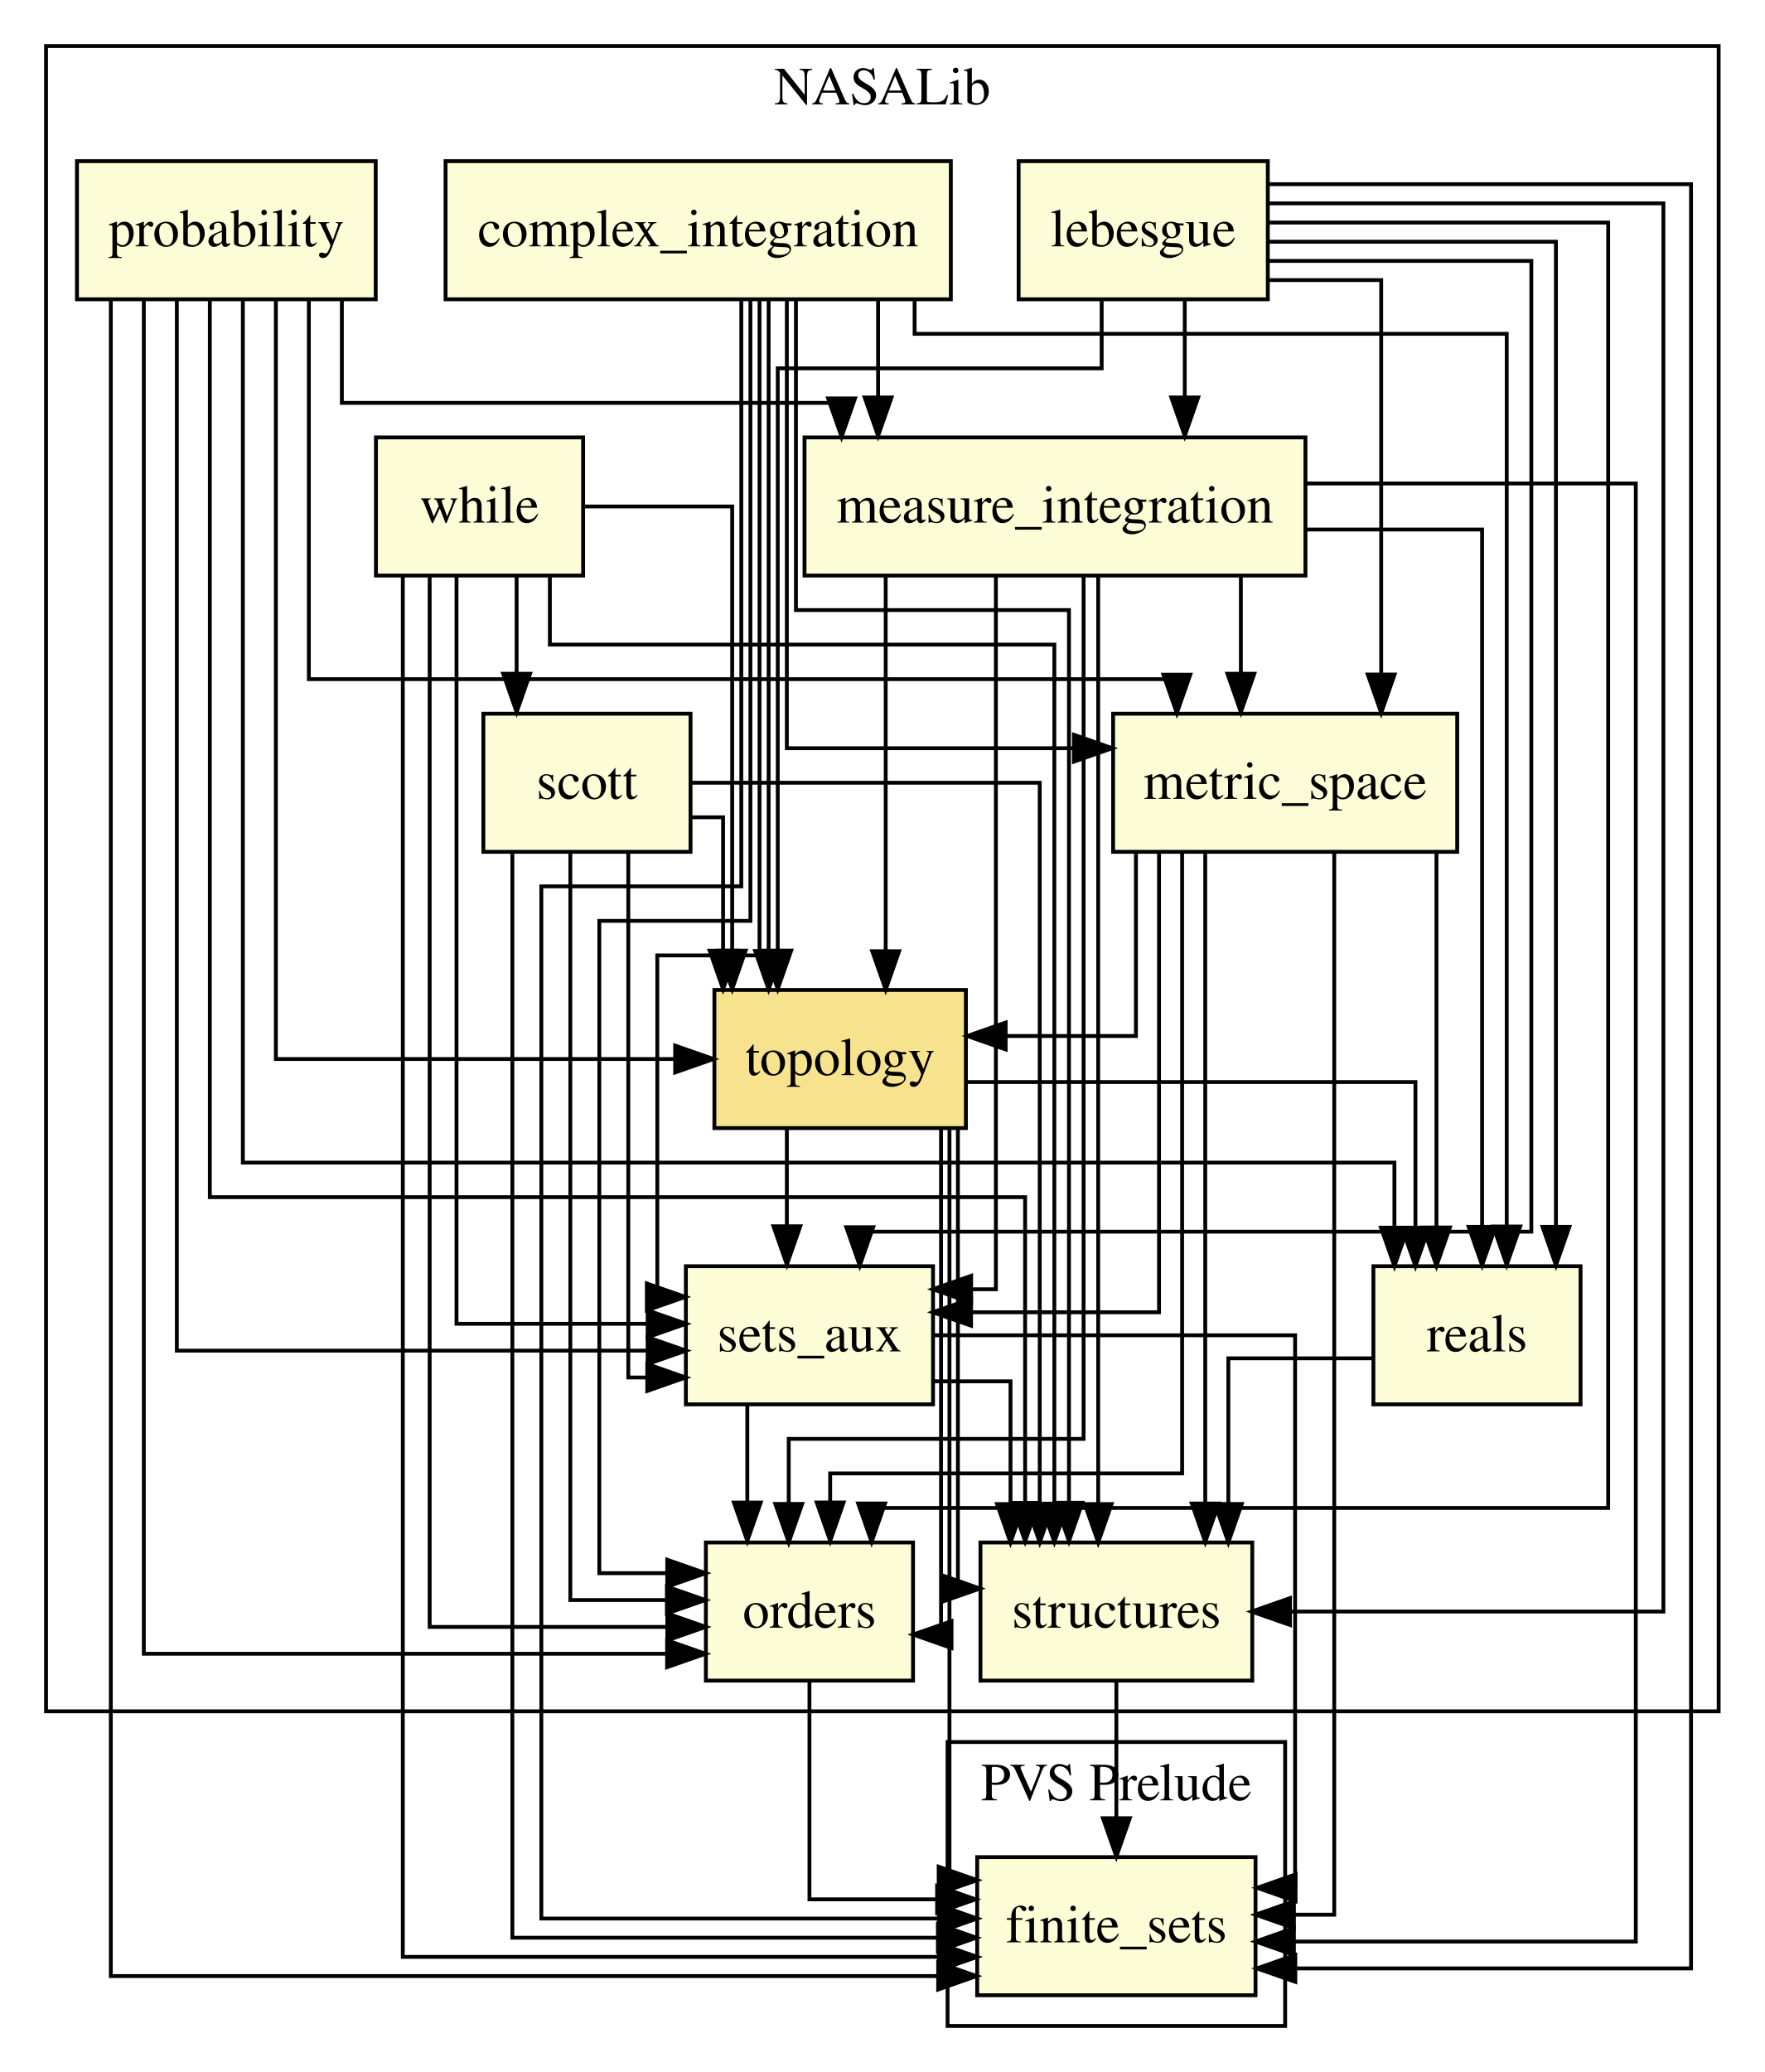
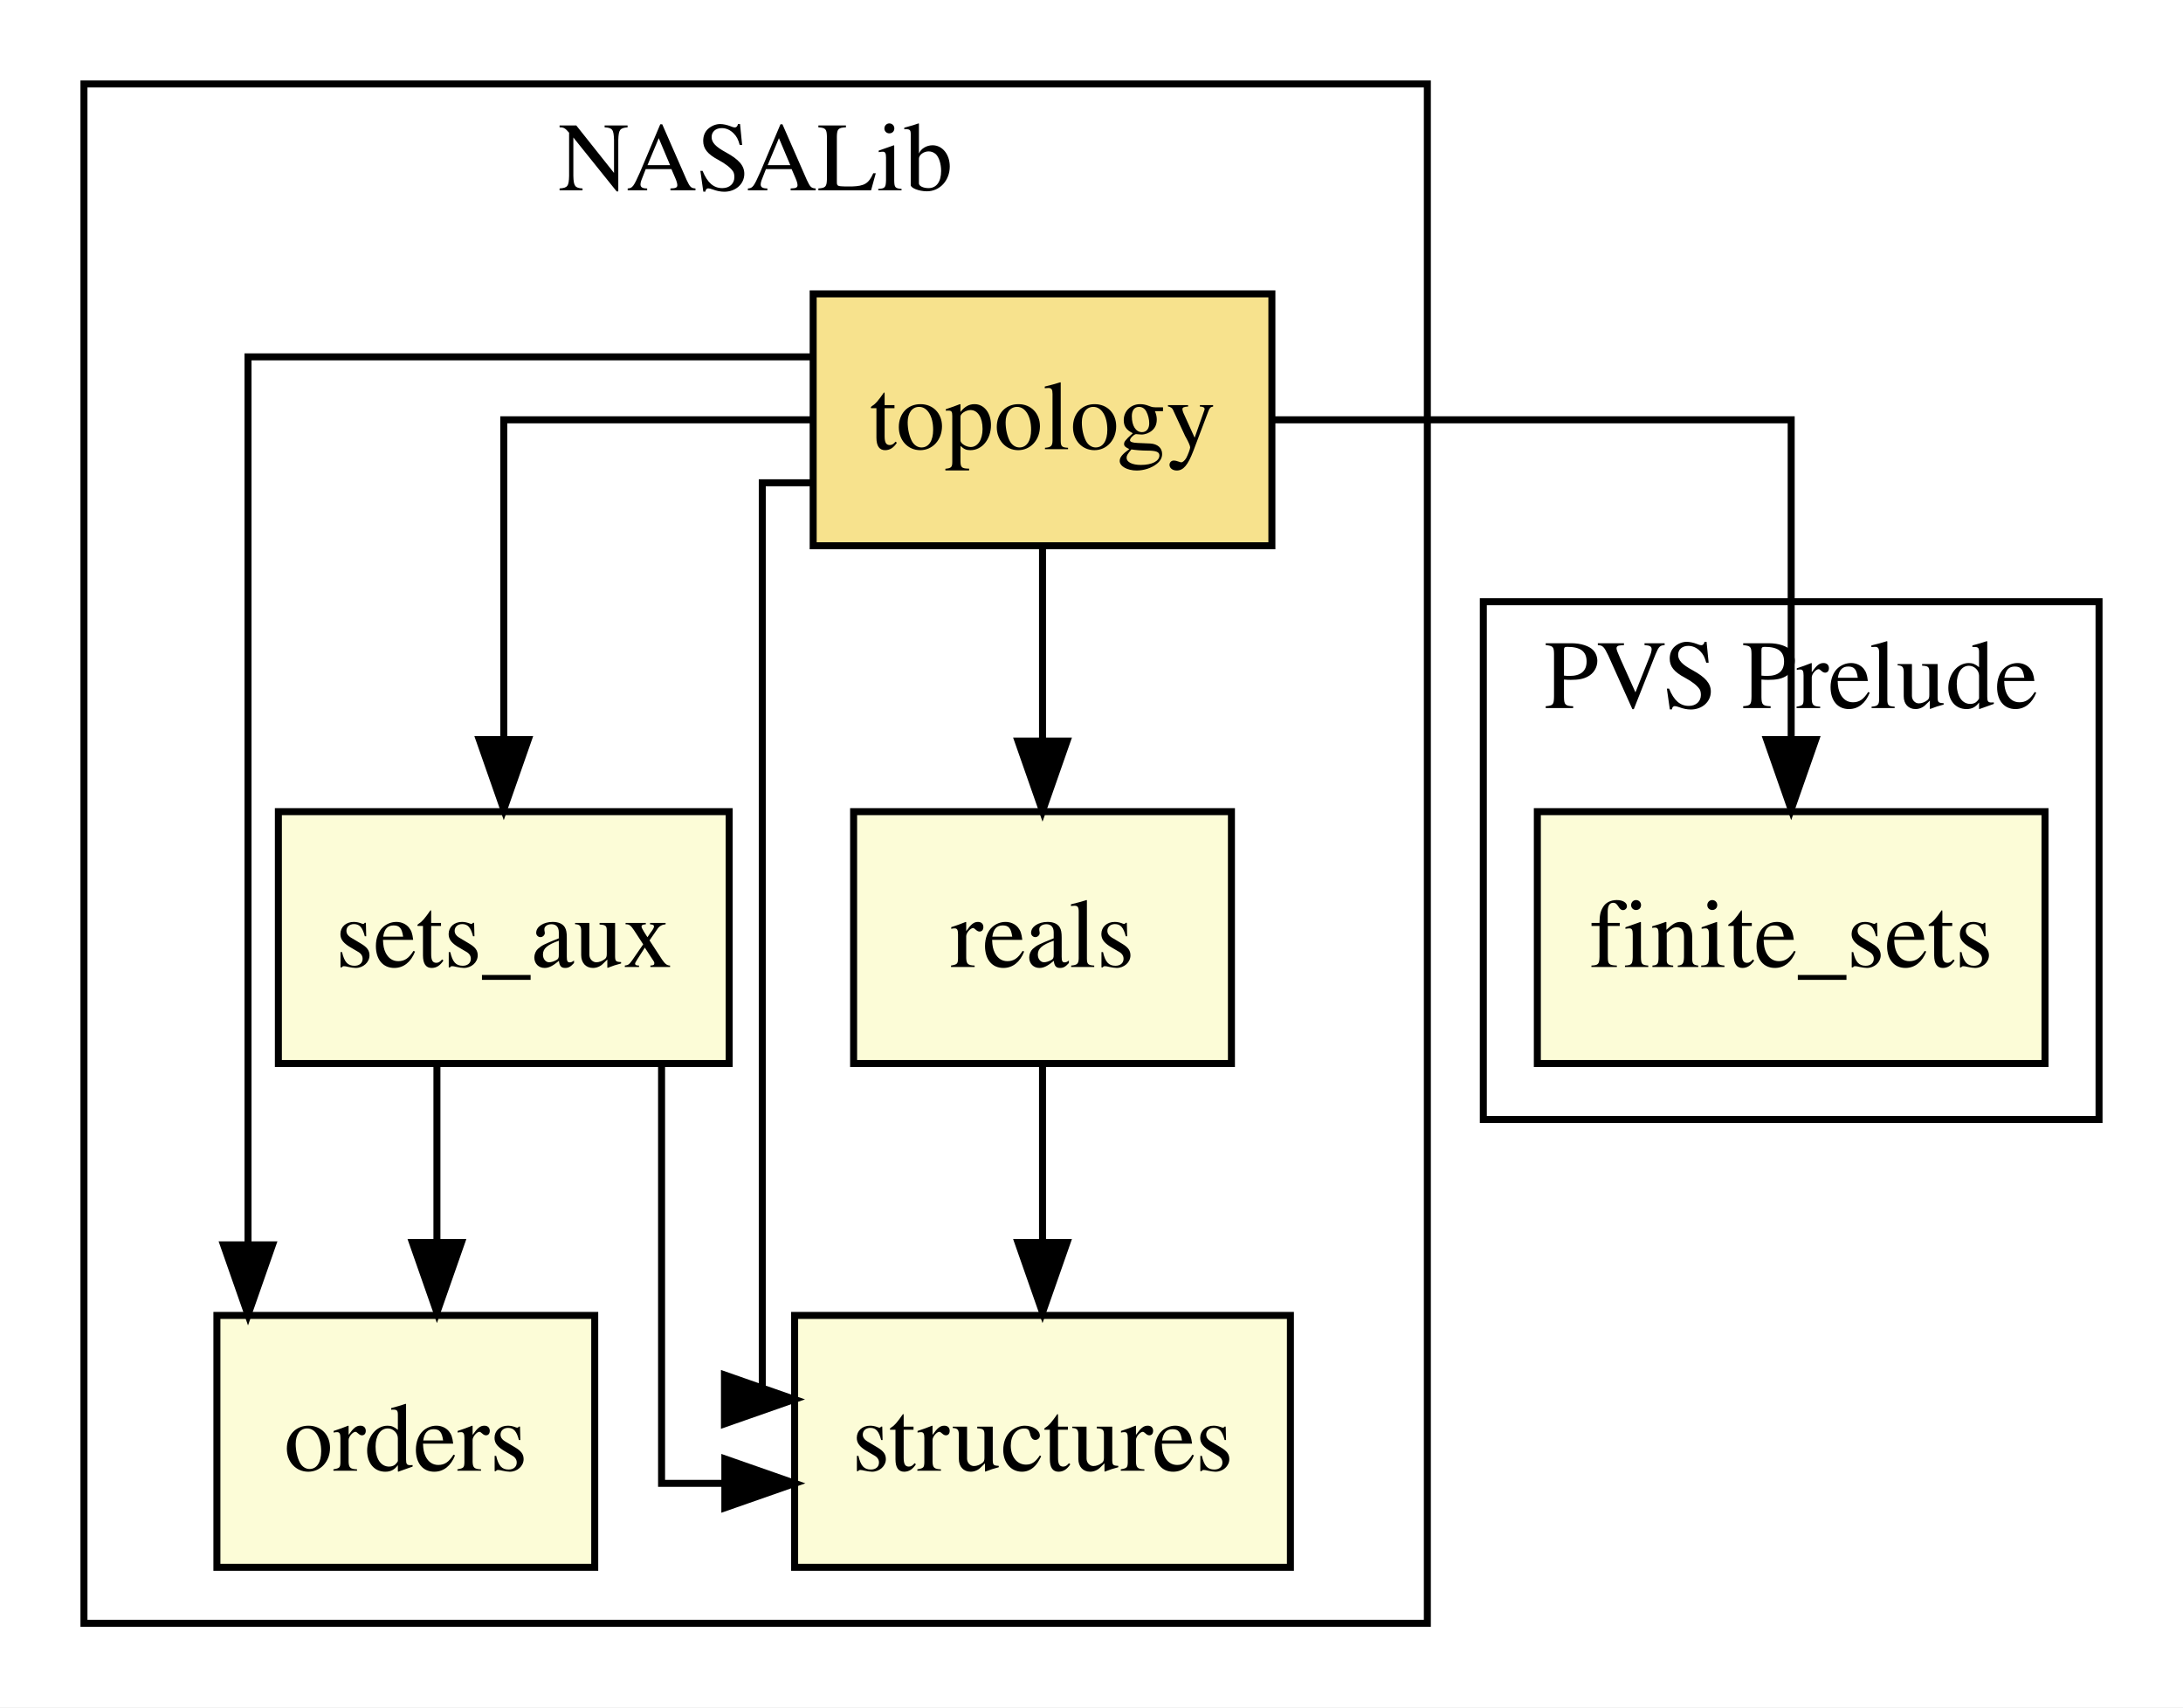
- <svg xmlns="http://www.w3.org/2000/svg" width="460pt" height="540pt" viewBox="0.00 0.00 460.00 540.00">
-   <g id="graph0" class="graph" transform="scale(1 1) rotate(0) translate(4 536)">
-     <polygon fill="#ffffff" stroke="transparent" points="-4,4 -4,-536 456,-536 456,4 -4,4" />
+ <svg xmlns="http://www.w3.org/2000/svg" width="312pt" height="244pt" viewBox="0.00 0.00 312.00 244.00">
+   <g id="graph0" class="graph" transform="scale(1 1) rotate(0) translate(4 240)">
+     <polygon fill="#ffffff" stroke="transparent" points="-4,4 -4,-240 308,-240 308,4 -4,4" />
    <g id="clust1" class="cluster">
-       <polygon fill="none" stroke="#000000" points="8,-90 8,-524 444,-524 444,-90 8,-90" />
-       <text text-anchor="middle" x="226" y="-508.8" font-family="Times,serif" font-size="14.00" fill="#000000">NASALib</text>
+       <polygon fill="none" stroke="#000000" points="8,-8 8,-228 200,-228 200,-8 8,-8" />
+       <text text-anchor="middle" x="104" y="-212.8" font-family="Times,serif" font-size="14.00" fill="#000000">NASALib</text>
    </g>
    <g id="clust2" class="cluster">
-       <polygon fill="none" stroke="#000000" points="243,-8 243,-82 331,-82 331,-8 243,-8" />
-       <text text-anchor="middle" x="287" y="-66.8" font-family="Times,serif" font-size="14.00" fill="#000000">PVS Prelude</text>
+       <polygon fill="none" stroke="#000000" points="208,-80 208,-154 296,-154 296,-80 208,-80" />
+       <text text-anchor="middle" x="252" y="-138.8" font-family="Times,serif" font-size="14.00" fill="#000000">PVS Prelude</text>
    </g>
    <g id="node1" class="node">
-       <polygon fill="#fcfcd7" stroke="#000000" points="243.856,-494 112.144,-494 112.144,-458 243.856,-458 243.856,-494" />
-       <text text-anchor="middle" x="178" y="-471.8" font-family="Times,serif" font-size="14.00" fill="#000000">complex_integration</text>
+       <polygon fill="#fcfcd7" stroke="#000000" points="81,-52 27,-52 27,-16 81,-16 81,-52" />
+       <text text-anchor="middle" x="54" y="-29.8" font-family="Times,serif" font-size="14.00" fill="#000000">orders</text>
+     </g>
+     <g id="node2" class="node">
+       <polygon fill="#fcfcd7" stroke="#000000" points="172,-124 118,-124 118,-88 172,-88 172,-124" />
+       <text text-anchor="middle" x="145" y="-101.8" font-family="Times,serif" font-size="14.00" fill="#000000">reals</text>
+     </g>
+     <g id="node4" class="node">
+       <polygon fill="#fcfcd7" stroke="#000000" points="180.429,-52 109.571,-52 109.571,-16 180.429,-16 180.429,-52" />
+       <text text-anchor="middle" x="145" y="-29.8" font-family="Times,serif" font-size="14.00" fill="#000000">structures</text>
+     </g>
+     <g id="edge1" class="edge">
+       <path fill="none" stroke="#000000" d="M145,-87.831C145,-87.831 145,-62.413 145,-62.413" />
+       <polygon fill="#000000" stroke="#000000" points="148.5,-62.413 145,-52.413 141.5,-62.413 148.5,-62.413" />
    </g>
    <g id="node3" class="node">
-       <polygon fill="#fcfcd7" stroke="#000000" points="336.29,-422 205.71,-422 205.71,-386 336.29,-386 336.29,-422" />
-       <text text-anchor="middle" x="271" y="-399.8" font-family="Times,serif" font-size="14.00" fill="#000000">measure_integration</text>
-     </g>
-     <g id="edge1" class="edge">
-       <path fill="none" stroke="#000000" d="M224.891,-457.831C224.891,-457.831 224.891,-432.413 224.891,-432.413" />
-       <polygon fill="#000000" stroke="#000000" points="228.392,-432.413 224.891,-422.413 221.392,-432.413 228.392,-432.413" />
-     </g>
-     <g id="node4" class="node">
-       <polygon fill="#fcfcd7" stroke="#000000" points="375.849,-350 286.151,-350 286.151,-314 375.849,-314 375.849,-350" />
-       <text text-anchor="middle" x="331" y="-327.8" font-family="Times,serif" font-size="14.00" fill="#000000">metric_space</text>
+       <polygon fill="#fcfcd7" stroke="#000000" points="100.214,-124 35.786,-124 35.786,-88 100.214,-88 100.214,-124" />
+       <text text-anchor="middle" x="68" y="-101.8" font-family="Times,serif" font-size="14.00" fill="#000000">sets_aux</text>
    </g>
    <g id="edge2" class="edge">
-       <path fill="none" stroke="#000000" d="M201.106,-457.793C201.106,-420.944 201.106,-341 201.106,-341 201.106,-341 275.934,-341 275.934,-341" />
-       <polygon fill="#000000" stroke="#000000" points="275.934,-344.5 285.934,-341 275.934,-337.5 275.934,-344.5" />
+       <path fill="none" stroke="#000000" d="M58.447,-87.831C58.447,-87.831 58.447,-62.413 58.447,-62.413" />
+       <polygon fill="#000000" stroke="#000000" points="61.947,-62.413 58.447,-52.413 54.947,-62.413 61.947,-62.413" />
+     </g>
+     <g id="edge3" class="edge">
+       <path fill="none" stroke="#000000" d="M90.553,-87.909C90.553,-64.867 90.553,-28 90.553,-28 90.553,-28 99.596,-28 99.596,-28" />
+       <polygon fill="#000000" stroke="#000000" points="99.596,-31.5 109.596,-28 99.596,-24.5 99.596,-31.5" />
    </g>
    <g id="node5" class="node">
-       <polygon fill="#fcfcd7" stroke="#000000" points="234,-134 180,-134 180,-98 234,-98 234,-134" />
-       <text text-anchor="middle" x="207" y="-111.8" font-family="Times,serif" font-size="14.00" fill="#000000">orders</text>
-     </g>
-     <g id="edge3" class="edge">
-       <path fill="none" stroke="#000000" d="M191.608,-457.75C191.608,-411.989 191.608,-296 191.608,-296 191.608,-296 152.225,-296 152.225,-296 152.225,-296 152.225,-126 152.225,-126 152.225,-126 169.933,-126 169.933,-126" />
-       <polygon fill="#000000" stroke="#000000" points="169.933,-129.5 179.933,-126 169.933,-122.5 169.933,-129.5" />
-     </g>
-     <g id="node7" class="node">
-       <polygon fill="#fcfcd7" stroke="#000000" points="408,-206 354,-206 354,-170 408,-170 408,-206" />
-       <text text-anchor="middle" x="381" y="-183.8" font-family="Times,serif" font-size="14.00" fill="#000000">reals</text>
+       <polygon fill="#f7e28d" stroke="#000000" points="177.78,-198 112.22,-198 112.22,-162 177.78,-162 177.78,-198" />
+       <text text-anchor="middle" x="145" y="-175.8" font-family="Times,serif" font-size="14.00" fill="#000000">topology</text>
    </g>
    <g id="edge4" class="edge">
-       <path fill="none" stroke="#000000" d="M234.41,-457.841C234.41,-452.957 234.41,-449 234.41,-449 234.41,-449 388.755,-449 388.755,-449 388.755,-449 388.755,-216.353 388.755,-216.353" />
-       <polygon fill="#000000" stroke="#000000" points="392.255,-216.353 388.755,-206.353 385.255,-216.353 392.255,-216.353" />
-     </g>
-     <g id="node9" class="node">
-       <polygon fill="#fcfcd7" stroke="#000000" points="239.214,-206 174.786,-206 174.786,-170 239.214,-170 239.214,-206" />
-       <text text-anchor="middle" x="207" y="-183.8" font-family="Times,serif" font-size="14.00" fill="#000000">sets_aux</text>
+       <path fill="none" stroke="#000000" d="M112.156,-189C78.619,-189 31.447,-189 31.447,-189 31.447,-189 31.447,-62.084 31.447,-62.084" />
+       <polygon fill="#000000" stroke="#000000" points="34.947,-62.084 31.447,-52.084 27.947,-62.084 34.947,-62.084" />
    </g>
    <g id="edge5" class="edge">
-       <path fill="none" stroke="#000000" d="M193.983,-457.878C193.983,-410.573 193.983,-287 193.983,-287 193.983,-287 167.337,-287 167.337,-287 167.337,-287 167.337,-198 167.337,-198 167.337,-198 168.064,-198 168.064,-198" />
-       <polygon fill="#000000" stroke="#000000" points="164.612,-201.5 174.612,-198 164.612,-194.5 164.612,-201.5" />
-     </g>
-     <g id="node10" class="node">
-       <polygon fill="#fcfcd7" stroke="#000000" points="322.429,-134 251.571,-134 251.571,-98 322.429,-98 322.429,-134" />
-       <text text-anchor="middle" x="287" y="-111.8" font-family="Times,serif" font-size="14.00" fill="#000000">structures</text>
+       <path fill="none" stroke="#000000" d="M145,-161.708C145,-161.708 145,-134.082 145,-134.082" />
+       <polygon fill="#000000" stroke="#000000" points="148.5,-134.082 145,-124.082 141.5,-134.082 148.5,-134.082" />
    </g>
    <g id="edge6" class="edge">
-       <path fill="none" stroke="#000000" d="M203.481,-457.842C203.481,-429.261 203.481,-377 203.481,-377 203.481,-377 274.646,-377 274.646,-377 274.646,-377 274.646,-144.353 274.646,-144.353" />
-       <polygon fill="#000000" stroke="#000000" points="278.146,-144.353 274.646,-134.353 271.146,-144.353 278.146,-144.353" />
-     </g>
-     <g id="node11" class="node">
-       <polygon fill="#f7e28d" stroke="#000000" points="247.78,-278 182.22,-278 182.22,-242 247.78,-242 247.78,-278" />
-       <text text-anchor="middle" x="215" y="-255.8" font-family="Times,serif" font-size="14.00" fill="#000000">topology</text>
+       <path fill="none" stroke="#000000" d="M111.898,-180C91.029,-180 68,-180 68,-180 68,-180 68,-134.292 68,-134.292" />
+       <polygon fill="#000000" stroke="#000000" points="71.5,-134.292 68,-124.292 64.5,-134.292 71.5,-134.292" />
    </g>
    <g id="edge7" class="edge">
-       <path fill="none" stroke="#000000" d="M196.357,-457.955C196.357,-457.955 196.357,-288.145 196.357,-288.145" />
-       <polygon fill="#000000" stroke="#000000" points="199.857,-288.145 196.357,-278.145 192.857,-288.145 199.857,-288.145" />
+       <path fill="none" stroke="#000000" d="M111.923,-171C107.773,-171 104.947,-171 104.947,-171 104.947,-171 104.947,-40 104.947,-40 104.947,-40 105.406,-40 105.406,-40" />
+       <polygon fill="#000000" stroke="#000000" points="99.541,-43.5 109.541,-40 99.541,-36.5 99.541,-43.5" />
    </g>
-     <g id="node13" class="node">
-       <polygon fill="#fcfcd7" stroke="#000000" points="323.28,-52 250.72,-52 250.72,-16 323.28,-16 323.28,-52" />
-       <text text-anchor="middle" x="287" y="-29.8" font-family="Times,serif" font-size="14.00" fill="#000000">finite_sets</text>
+     <g id="node6" class="node">
+       <polygon fill="#fcfcd7" stroke="#000000" points="288.28,-124 215.72,-124 215.72,-88 288.28,-88 288.28,-124" />
+       <text text-anchor="middle" x="252" y="-101.8" font-family="Times,serif" font-size="14.00" fill="#000000">finite_sets</text>
    </g>
    <g id="edge8" class="edge">
-       <path fill="none" stroke="#000000" d="M189.234,-457.7C189.234,-413.587 189.234,-305 189.234,-305 189.234,-305 137.112,-305 137.112,-305 137.112,-305 137.112,-36 137.112,-36 137.112,-36 240.716,-36 240.716,-36" />
-       <polygon fill="#000000" stroke="#000000" points="240.716,-39.5 250.716,-36 240.716,-32.5 240.716,-39.5" />
-     </g>
-     <g id="node2" class="node">
-       <polygon fill="#fcfcd7" stroke="#000000" points="326.479,-494 261.521,-494 261.521,-458 326.479,-458 326.479,-494" />
-       <text text-anchor="middle" x="294" y="-471.8" font-family="Times,serif" font-size="14.00" fill="#000000">lebesgue</text>
-     </g>
-     <g id="edge9" class="edge">
-       <path fill="none" stroke="#000000" d="M304.83,-457.831C304.83,-457.831 304.83,-432.413 304.83,-432.413" />
-       <polygon fill="#000000" stroke="#000000" points="308.33,-432.413 304.83,-422.413 301.33,-432.413 308.33,-432.413" />
-     </g>
-     <g id="edge10" class="edge">
-       <path fill="none" stroke="#000000" d="M326.834,-463C341.714,-463 356.035,-463 356.035,-463 356.035,-463 356.035,-360.215 356.035,-360.215" />
-       <polygon fill="#000000" stroke="#000000" points="359.535,-360.215 356.035,-350.215 352.535,-360.215 359.535,-360.215" />
-     </g>
-     <g id="edge11" class="edge">
-       <path fill="none" stroke="#000000" d="M326.798,-478C362.692,-478 415.2,-478 415.2,-478 415.2,-478 415.2,-143 415.2,-143 415.2,-143 223.2,-143 223.2,-143 223.2,-143 223.2,-142.116 223.2,-142.116" />
-       <polygon fill="#000000" stroke="#000000" points="226.7,-144.159 223.2,-134.159 219.7,-144.159 226.7,-144.159" />
-     </g>
-     <g id="edge12" class="edge">
-       <path fill="none" stroke="#000000" d="M326.571,-473C358.236,-473 401.585,-473 401.585,-473 401.585,-473 401.585,-216.262 401.585,-216.262" />
-       <polygon fill="#000000" stroke="#000000" points="405.085,-216.262 401.585,-206.262 398.085,-216.262 405.085,-216.262" />
-     </g>
-     <g id="edge13" class="edge">
-       <path fill="none" stroke="#000000" d="M326.568,-468C356.143,-468 395.17,-468 395.17,-468 395.17,-468 395.17,-215 395.17,-215 395.17,-215 220.108,-215 220.108,-215 220.108,-215 220.108,-214.116 220.108,-214.116" />
-       <polygon fill="#000000" stroke="#000000" points="223.608,-216.159 220.108,-206.159 216.608,-216.159 223.608,-216.159" />
-     </g>
-     <g id="edge14" class="edge">
-       <path fill="none" stroke="#000000" d="M326.48,-483C366.596,-483 429.6,-483 429.6,-483 429.6,-483 429.6,-116 429.6,-116 429.6,-116 332.249,-116 332.249,-116" />
-       <polygon fill="#000000" stroke="#000000" points="332.25,-112.5 322.249,-116 332.249,-119.5 332.25,-112.5" />
-     </g>
-     <g id="edge15" class="edge">
-       <path fill="none" stroke="#000000" d="M283.17,-457.578C283.17,-448.721 283.17,-440 283.17,-440 283.17,-440 198.732,-440 198.732,-440 198.732,-440 198.732,-288.25 198.732,-288.25" />
-       <polygon fill="#000000" stroke="#000000" points="202.232,-288.25 198.732,-278.25 195.232,-288.25 202.232,-288.25" />
-     </g>
-     <g id="edge16" class="edge">
-       <path fill="none" stroke="#000000" d="M326.761,-488C368.921,-488 436.8,-488 436.8,-488 436.8,-488 436.8,-23 436.8,-23 436.8,-23 333.645,-23 333.645,-23" />
-       <polygon fill="#000000" stroke="#000000" points="333.645,-19.5 323.645,-23 333.645,-26.5 333.645,-19.5" />
-     </g>
-     <g id="edge17" class="edge">
-       <path fill="none" stroke="#000000" d="M319.455,-385.831C319.455,-385.831 319.455,-360.413 319.455,-360.413" />
-       <polygon fill="#000000" stroke="#000000" points="322.955,-360.413 319.455,-350.413 315.955,-360.413 322.955,-360.413" />
-     </g>
-     <g id="edge18" class="edge">
-       <path fill="none" stroke="#000000" d="M278.456,-385.736C278.456,-329.223 278.456,-161 278.456,-161 278.456,-161 201.6,-161 201.6,-161 201.6,-161 201.6,-144.044 201.6,-144.044" />
-       <polygon fill="#000000" stroke="#000000" points="205.1,-144.044 201.6,-134.044 198.1,-144.044 205.1,-144.044" />
-     </g>
-     <g id="edge19" class="edge">
-       <path fill="none" stroke="#000000" d="M336.411,-398C360.646,-398 382.339,-398 382.339,-398 382.339,-398 382.339,-216.269 382.339,-216.269" />
-       <polygon fill="#000000" stroke="#000000" points="385.84,-216.269 382.339,-206.269 378.84,-216.269 385.84,-216.269" />
-     </g>
-     <g id="edge20" class="edge">
-       <path fill="none" stroke="#000000" d="M255.596,-385.896C255.596,-335.97 255.596,-200 255.596,-200 255.596,-200 249.144,-200 249.144,-200" />
-       <polygon fill="#000000" stroke="#000000" points="249.144,-196.5 239.144,-200 249.144,-203.5 249.144,-196.5" />
-     </g>
-     <g id="edge21" class="edge">
-       <path fill="none" stroke="#000000" d="M282.266,-385.984C282.266,-385.984 282.266,-144.009 282.266,-144.009" />
-       <polygon fill="#000000" stroke="#000000" points="285.766,-144.009 282.266,-134.009 278.766,-144.009 285.766,-144.009" />
-     </g>
-     <g id="edge22" class="edge">
-       <path fill="none" stroke="#000000" d="M226.872,-385.762C226.872,-385.762 226.872,-288.09 226.872,-288.09" />
-       <polygon fill="#000000" stroke="#000000" points="230.372,-288.09 226.872,-278.09 223.372,-288.09 230.372,-288.09" />
-     </g>
-     <g id="edge23" class="edge">
-       <path fill="none" stroke="#000000" d="M336.526,-410C377.443,-410 422.4,-410 422.4,-410 422.4,-410 422.4,-30 422.4,-30 422.4,-30 333.285,-30 333.285,-30" />
-       <polygon fill="#000000" stroke="#000000" points="333.285,-26.5 323.285,-30 333.285,-33.5 333.285,-26.5" />
-     </g>
-     <g id="edge24" class="edge">
-       <path fill="none" stroke="#000000" d="M304.145,-313.75C304.145,-267.989 304.145,-152 304.145,-152 304.145,-152 212.4,-152 212.4,-152 212.4,-152 212.4,-144.422 212.4,-144.422" />
-       <polygon fill="#000000" stroke="#000000" points="215.9,-144.422 212.4,-134.422 208.9,-144.422 215.9,-144.422" />
-     </g>
-     <g id="edge25" class="edge">
-       <path fill="none" stroke="#000000" d="M370.443,-313.762C370.443,-313.762 370.443,-216.09 370.443,-216.09" />
-       <polygon fill="#000000" stroke="#000000" points="373.943,-216.09 370.443,-206.09 366.943,-216.09 373.943,-216.09" />
-     </g>
-     <g id="edge26" class="edge">
-       <path fill="none" stroke="#000000" d="M298.122,-313.959C298.122,-276.552 298.122,-194 298.122,-194 298.122,-194 249.126,-194 249.126,-194" />
-       <polygon fill="#000000" stroke="#000000" points="249.126,-190.5 239.126,-194 249.126,-197.5 249.126,-190.5" />
-     </g>
-     <g id="edge27" class="edge">
-       <path fill="none" stroke="#000000" d="M310.168,-313.955C310.168,-313.955 310.168,-144.145 310.168,-144.145" />
-       <polygon fill="#000000" stroke="#000000" points="313.668,-144.145 310.168,-134.145 306.668,-144.145 313.668,-144.145" />
-     </g>
-     <g id="edge28" class="edge">
-       <path fill="none" stroke="#000000" d="M292.099,-313.965C292.099,-294.424 292.099,-266 292.099,-266 292.099,-266 258.144,-266 258.144,-266" />
-       <polygon fill="#000000" stroke="#000000" points="258.144,-262.5 248.144,-266 258.144,-269.5 258.144,-262.5" />
-     </g>
-     <g id="edge29" class="edge">
-       <path fill="none" stroke="#000000" d="M343.796,-313.99C343.796,-249.942 343.796,-37 343.796,-37 343.796,-37 333.292,-37 333.292,-37" />
-       <polygon fill="#000000" stroke="#000000" points="333.292,-33.5 323.292,-37 333.292,-40.5 333.292,-33.5" />
-     </g>
-     <g id="edge30" class="edge">
-       <path fill="none" stroke="#000000" d="M207,-97.845C207,-75.648 207,-41 207,-41 207,-41 240.278,-41 240.278,-41" />
-       <polygon fill="#000000" stroke="#000000" points="240.278,-44.5 250.278,-41 240.278,-37.5 240.278,-44.5" />
-     </g>
-     <g id="node6" class="node">
-       <polygon fill="#fcfcd7" stroke="#000000" points="93.936,-494 16.064,-494 16.064,-458 93.936,-458 93.936,-494" />
-       <text text-anchor="middle" x="55" y="-471.8" font-family="Times,serif" font-size="14.00" fill="#000000">probability</text>
-     </g>
-     <g id="edge31" class="edge">
-       <path fill="none" stroke="#000000" d="M85.113,-457.956C85.113,-445.437 85.113,-431 85.113,-431 85.113,-431 215.373,-431 215.373,-431 215.373,-431 215.373,-430.116 215.373,-430.116" />
-       <polygon fill="#000000" stroke="#000000" points="218.873,-432.159 215.373,-422.159 211.873,-432.159 218.873,-432.159" />
-     </g>
-     <g id="edge32" class="edge">
-       <path fill="none" stroke="#000000" d="M76.51,-457.975C76.51,-425.156 76.51,-359 76.51,-359 76.51,-359 302.765,-359 302.765,-359 302.765,-359 302.765,-358.116 302.765,-358.116" />
-       <polygon fill="#000000" stroke="#000000" points="306.266,-360.159 302.765,-350.159 299.266,-360.159 306.266,-360.159" />
-     </g>
-     <g id="edge33" class="edge">
-       <path fill="none" stroke="#000000" d="M33.49,-457.855C33.49,-383.369 33.49,-105 33.49,-105 33.49,-105 169.889,-105 169.889,-105" />
-       <polygon fill="#000000" stroke="#000000" points="169.889,-108.5 179.889,-105 169.889,-101.5 169.889,-108.5" />
-     </g>
-     <g id="edge34" class="edge">
-       <path fill="none" stroke="#000000" d="M59.302,-457.736C59.302,-401.223 59.302,-233 59.302,-233 59.302,-233 359.481,-233 359.481,-233 359.481,-233 359.481,-216.044 359.481,-216.044" />
-       <polygon fill="#000000" stroke="#000000" points="362.981,-216.044 359.481,-206.044 355.981,-216.044 362.981,-216.044" />
-     </g>
-     <g id="edge35" class="edge">
-       <path fill="none" stroke="#000000" d="M42.094,-457.734C42.094,-393.808 42.094,-184 42.094,-184 42.094,-184 164.813,-184 164.813,-184" />
-       <polygon fill="#000000" stroke="#000000" points="164.813,-187.5 174.813,-184 164.813,-180.5 164.813,-187.5" />
-     </g>
-     <g id="edge36" class="edge">
-       <path fill="none" stroke="#000000" d="M50.698,-457.877C50.698,-400.096 50.698,-224 50.698,-224 50.698,-224 263.216,-224 263.216,-224 263.216,-224 263.216,-144.321 263.216,-144.321" />
-       <polygon fill="#000000" stroke="#000000" points="266.716,-144.321 263.216,-134.321 259.716,-144.321 266.716,-144.321" />
-     </g>
-     <g id="edge37" class="edge">
-       <path fill="none" stroke="#000000" d="M67.906,-457.955C67.906,-406.042 67.906,-260 67.906,-260 67.906,-260 171.989,-260 171.989,-260" />
-       <polygon fill="#000000" stroke="#000000" points="171.989,-263.5 181.989,-260 171.989,-256.5 171.989,-263.5" />
-     </g>
-     <g id="edge38" class="edge">
-       <path fill="none" stroke="#000000" d="M24.887,-457.883C24.887,-373.258 24.887,-21 24.887,-21 24.887,-21 240.554,-21 240.554,-21" />
-       <polygon fill="#000000" stroke="#000000" points="240.554,-24.5 250.554,-21 240.554,-17.5 240.554,-24.5" />
-     </g>
-     <g id="edge39" class="edge">
-       <path fill="none" stroke="#000000" d="M353.891,-182C336.131,-182 316.191,-182 316.191,-182 316.191,-182 316.191,-144.035 316.191,-144.035" />
-       <polygon fill="#000000" stroke="#000000" points="319.691,-144.035 316.191,-134.035 312.691,-144.035 319.691,-144.035" />
-     </g>
-     <g id="node8" class="node">
-       <polygon fill="#fcfcd7" stroke="#000000" points="176,-350 122,-350 122,-314 176,-314 176,-350" />
-       <text text-anchor="middle" x="149" y="-327.8" font-family="Times,serif" font-size="14.00" fill="#000000">scott</text>
-     </g>
-     <g id="edge40" class="edge">
-       <path fill="none" stroke="#000000" d="M144.668,-313.84C144.668,-262.33 144.668,-119 144.668,-119 144.668,-119 169.842,-119 169.842,-119" />
-       <polygon fill="#000000" stroke="#000000" points="169.842,-122.5 179.842,-119 169.842,-115.5 169.842,-122.5" />
-     </g>
-     <g id="edge41" class="edge">
-       <path fill="none" stroke="#000000" d="M159.781,-313.916C159.781,-273.029 159.781,-177 159.781,-177 159.781,-177 164.721,-177 164.721,-177" />
-       <polygon fill="#000000" stroke="#000000" points="164.721,-180.5 174.721,-177 164.721,-173.5 164.721,-180.5" />
-     </g>
-     <g id="edge42" class="edge">
-       <path fill="none" stroke="#000000" d="M176.077,-332C210.923,-332 267.026,-332 267.026,-332 267.026,-332 267.026,-144.044 267.026,-144.044" />
-       <polygon fill="#000000" stroke="#000000" points="270.526,-144.044 267.026,-134.044 263.526,-144.045 270.526,-144.044" />
-     </g>
-     <g id="edge43" class="edge">
-       <path fill="none" stroke="#000000" d="M176.255,-323C181.019,-323 184.485,-323 184.485,-323 184.485,-323 184.485,-288.222 184.485,-288.222" />
-       <polygon fill="#000000" stroke="#000000" points="187.985,-288.222 184.485,-278.222 180.985,-288.222 187.985,-288.222" />
-     </g>
-     <g id="edge44" class="edge">
-       <path fill="none" stroke="#000000" d="M129.556,-313.624C129.556,-248.273 129.556,-31 129.556,-31 129.556,-31 240.483,-31 240.483,-31" />
-       <polygon fill="#000000" stroke="#000000" points="240.483,-34.5 250.483,-31 240.483,-27.5 240.483,-34.5" />
-     </g>
-     <g id="edge45" class="edge">
-       <path fill="none" stroke="#000000" d="M190.8,-169.831C190.8,-169.831 190.8,-144.413 190.8,-144.413" />
-       <polygon fill="#000000" stroke="#000000" points="194.3,-144.413 190.8,-134.413 187.3,-144.413 194.3,-144.413" />
-     </g>
-     <g id="edge46" class="edge">
-       <path fill="none" stroke="#000000" d="M239.294,-176C250.079,-176 259.406,-176 259.406,-176 259.406,-176 259.406,-144.002 259.406,-144.002" />
-       <polygon fill="#000000" stroke="#000000" points="262.906,-144.002 259.406,-134.002 255.906,-144.002 262.906,-144.002" />
-     </g>
-     <g id="edge47" class="edge">
-       <path fill="none" stroke="#000000" d="M239.272,-188C276.779,-188 333.593,-188 333.593,-188 333.593,-188 333.593,-44 333.593,-44 333.593,-44 332.605,-44 332.605,-44" />
-       <polygon fill="#000000" stroke="#000000" points="333.712,-40.5 323.712,-44 333.712,-47.5 333.712,-40.5" />
-     </g>
-     <g id="edge48" class="edge">
-       <path fill="none" stroke="#000000" d="M287,-97.802C287,-97.802 287,-62.148 287,-62.148" />
-       <polygon fill="#000000" stroke="#000000" points="290.5,-62.148 287,-52.148 283.5,-62.148 290.5,-62.148" />
-     </g>
-     <g id="edge49" class="edge">
-       <path fill="none" stroke="#000000" d="M241.303,-241.906C241.303,-202.011 241.303,-110 241.303,-110 241.303,-110 240.575,-110 240.575,-110" />
-       <polygon fill="#000000" stroke="#000000" points="244.028,-106.5 234.028,-110 244.028,-113.5 244.028,-106.5" />
-     </g>
-     <g id="edge50" class="edge">
-       <path fill="none" stroke="#000000" d="M247.91,-254C292.054,-254 364.962,-254 364.962,-254 364.962,-254 364.962,-216.035 364.962,-216.035" />
-       <polygon fill="#000000" stroke="#000000" points="368.462,-216.035 364.962,-206.035 361.462,-216.035 368.462,-216.035" />
-     </g>
-     <g id="edge51" class="edge">
-       <path fill="none" stroke="#000000" d="M201.109,-241.831C201.109,-241.831 201.109,-216.413 201.109,-216.413" />
-       <polygon fill="#000000" stroke="#000000" points="204.609,-216.413 201.109,-206.413 197.609,-216.413 204.609,-216.413" />
-     </g>
-     <g id="edge52" class="edge">
-       <path fill="none" stroke="#000000" d="M245.694,-241.959C245.694,-204.552 245.694,-122 245.694,-122 245.694,-122 246.268,-122 246.268,-122" />
-       <polygon fill="#000000" stroke="#000000" points="241.438,-125.5 251.437,-122 241.437,-118.5 241.438,-125.5" />
-     </g>
-     <g id="edge53" class="edge">
-       <path fill="none" stroke="#000000" d="M243.498,-241.755C243.498,-190.003 243.498,-46 243.498,-46 243.498,-46 244.217,-46 244.217,-46" />
-       <polygon fill="#000000" stroke="#000000" points="240.682,-49.5 250.682,-46 240.682,-42.5 240.682,-49.5" />
-     </g>
-     <g id="node12" class="node">
-       <polygon fill="#fcfcd7" stroke="#000000" points="148,-422 94,-422 94,-386 148,-386 148,-422" />
-       <text text-anchor="middle" x="121" y="-399.8" font-family="Times,serif" font-size="14.00" fill="#000000">while</text>
-     </g>
-     <g id="edge54" class="edge">
-       <path fill="none" stroke="#000000" d="M108,-385.734C108,-321.808 108,-112 108,-112 108,-112 169.948,-112 169.948,-112" />
-       <polygon fill="#000000" stroke="#000000" points="169.948,-115.5 179.948,-112 169.948,-108.5 169.948,-115.5" />
-     </g>
-     <g id="edge55" class="edge">
-       <path fill="none" stroke="#000000" d="M130.667,-385.831C130.667,-385.831 130.667,-360.413 130.667,-360.413" />
-       <polygon fill="#000000" stroke="#000000" points="134.167,-360.413 130.667,-350.413 127.167,-360.413 134.167,-360.413" />
-     </g>
-     <g id="edge56" class="edge">
-       <path fill="none" stroke="#000000" d="M115,-385.84C115,-334.33 115,-191 115,-191 115,-191 164.823,-191 164.823,-191" />
-       <polygon fill="#000000" stroke="#000000" points="164.823,-194.5 174.823,-191 164.823,-187.5 164.823,-194.5" />
-     </g>
-     <g id="edge57" class="edge">
-       <path fill="none" stroke="#000000" d="M139.333,-385.578C139.333,-376.721 139.333,-368 139.333,-368 139.333,-368 270.836,-368 270.836,-368 270.836,-368 270.836,-144.123 270.836,-144.123" />
-       <polygon fill="#000000" stroke="#000000" points="274.336,-144.123 270.836,-134.123 267.336,-144.123 274.336,-144.123" />
-     </g>
-     <g id="edge58" class="edge">
-       <path fill="none" stroke="#000000" d="M148.168,-404C166.309,-404 186.859,-404 186.859,-404 186.859,-404 186.859,-288.238 186.859,-288.238" />
-       <polygon fill="#000000" stroke="#000000" points="190.359,-288.238 186.859,-278.238 183.359,-288.238 190.359,-288.238" />
-     </g>
-     <g id="edge59" class="edge">
-       <path fill="none" stroke="#000000" d="M101,-385.768C101,-310.261 101,-26 101,-26 101,-26 240.696,-26 240.696,-26" />
-       <polygon fill="#000000" stroke="#000000" points="240.696,-29.5 250.696,-26 240.696,-22.5 240.696,-29.5" />
+       <path fill="none" stroke="#000000" d="M177.977,-180C209.416,-180 252,-180 252,-180 252,-180 252,-134.292 252,-134.292" />
+       <polygon fill="#000000" stroke="#000000" points="255.5,-134.292 252,-124.292 248.5,-134.292 255.5,-134.292" />
    </g>
  </g>
</svg>
